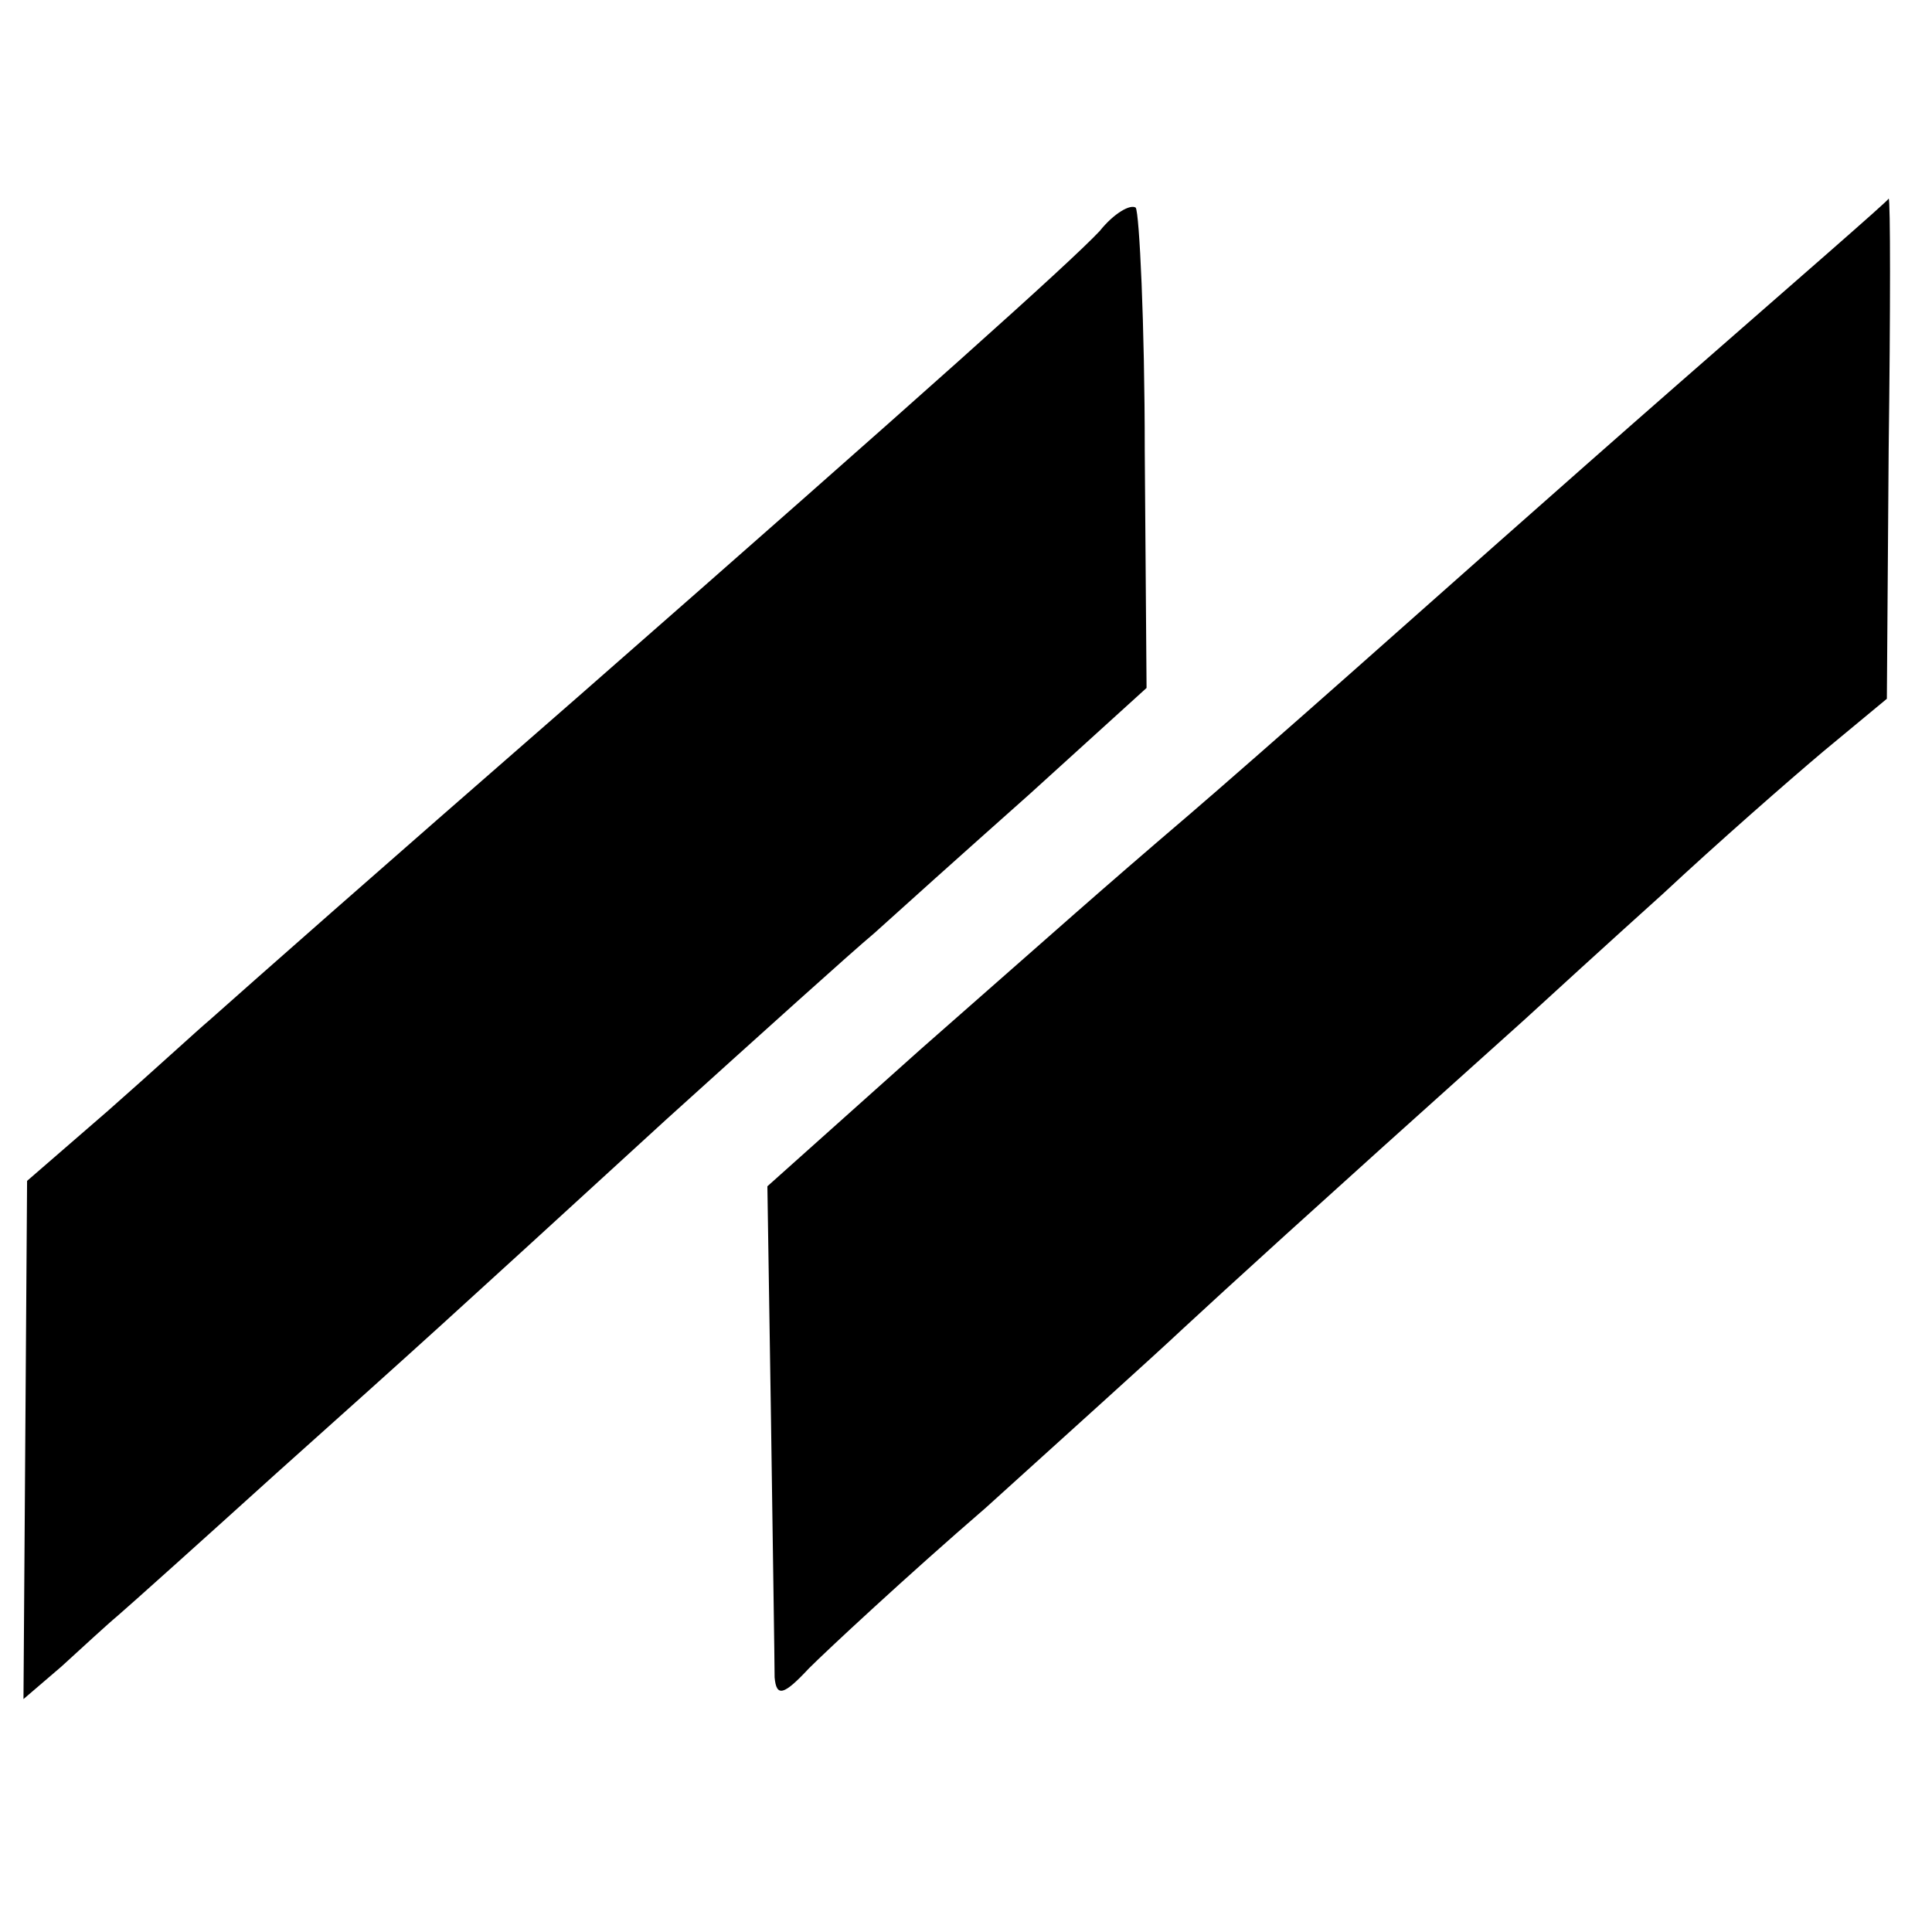
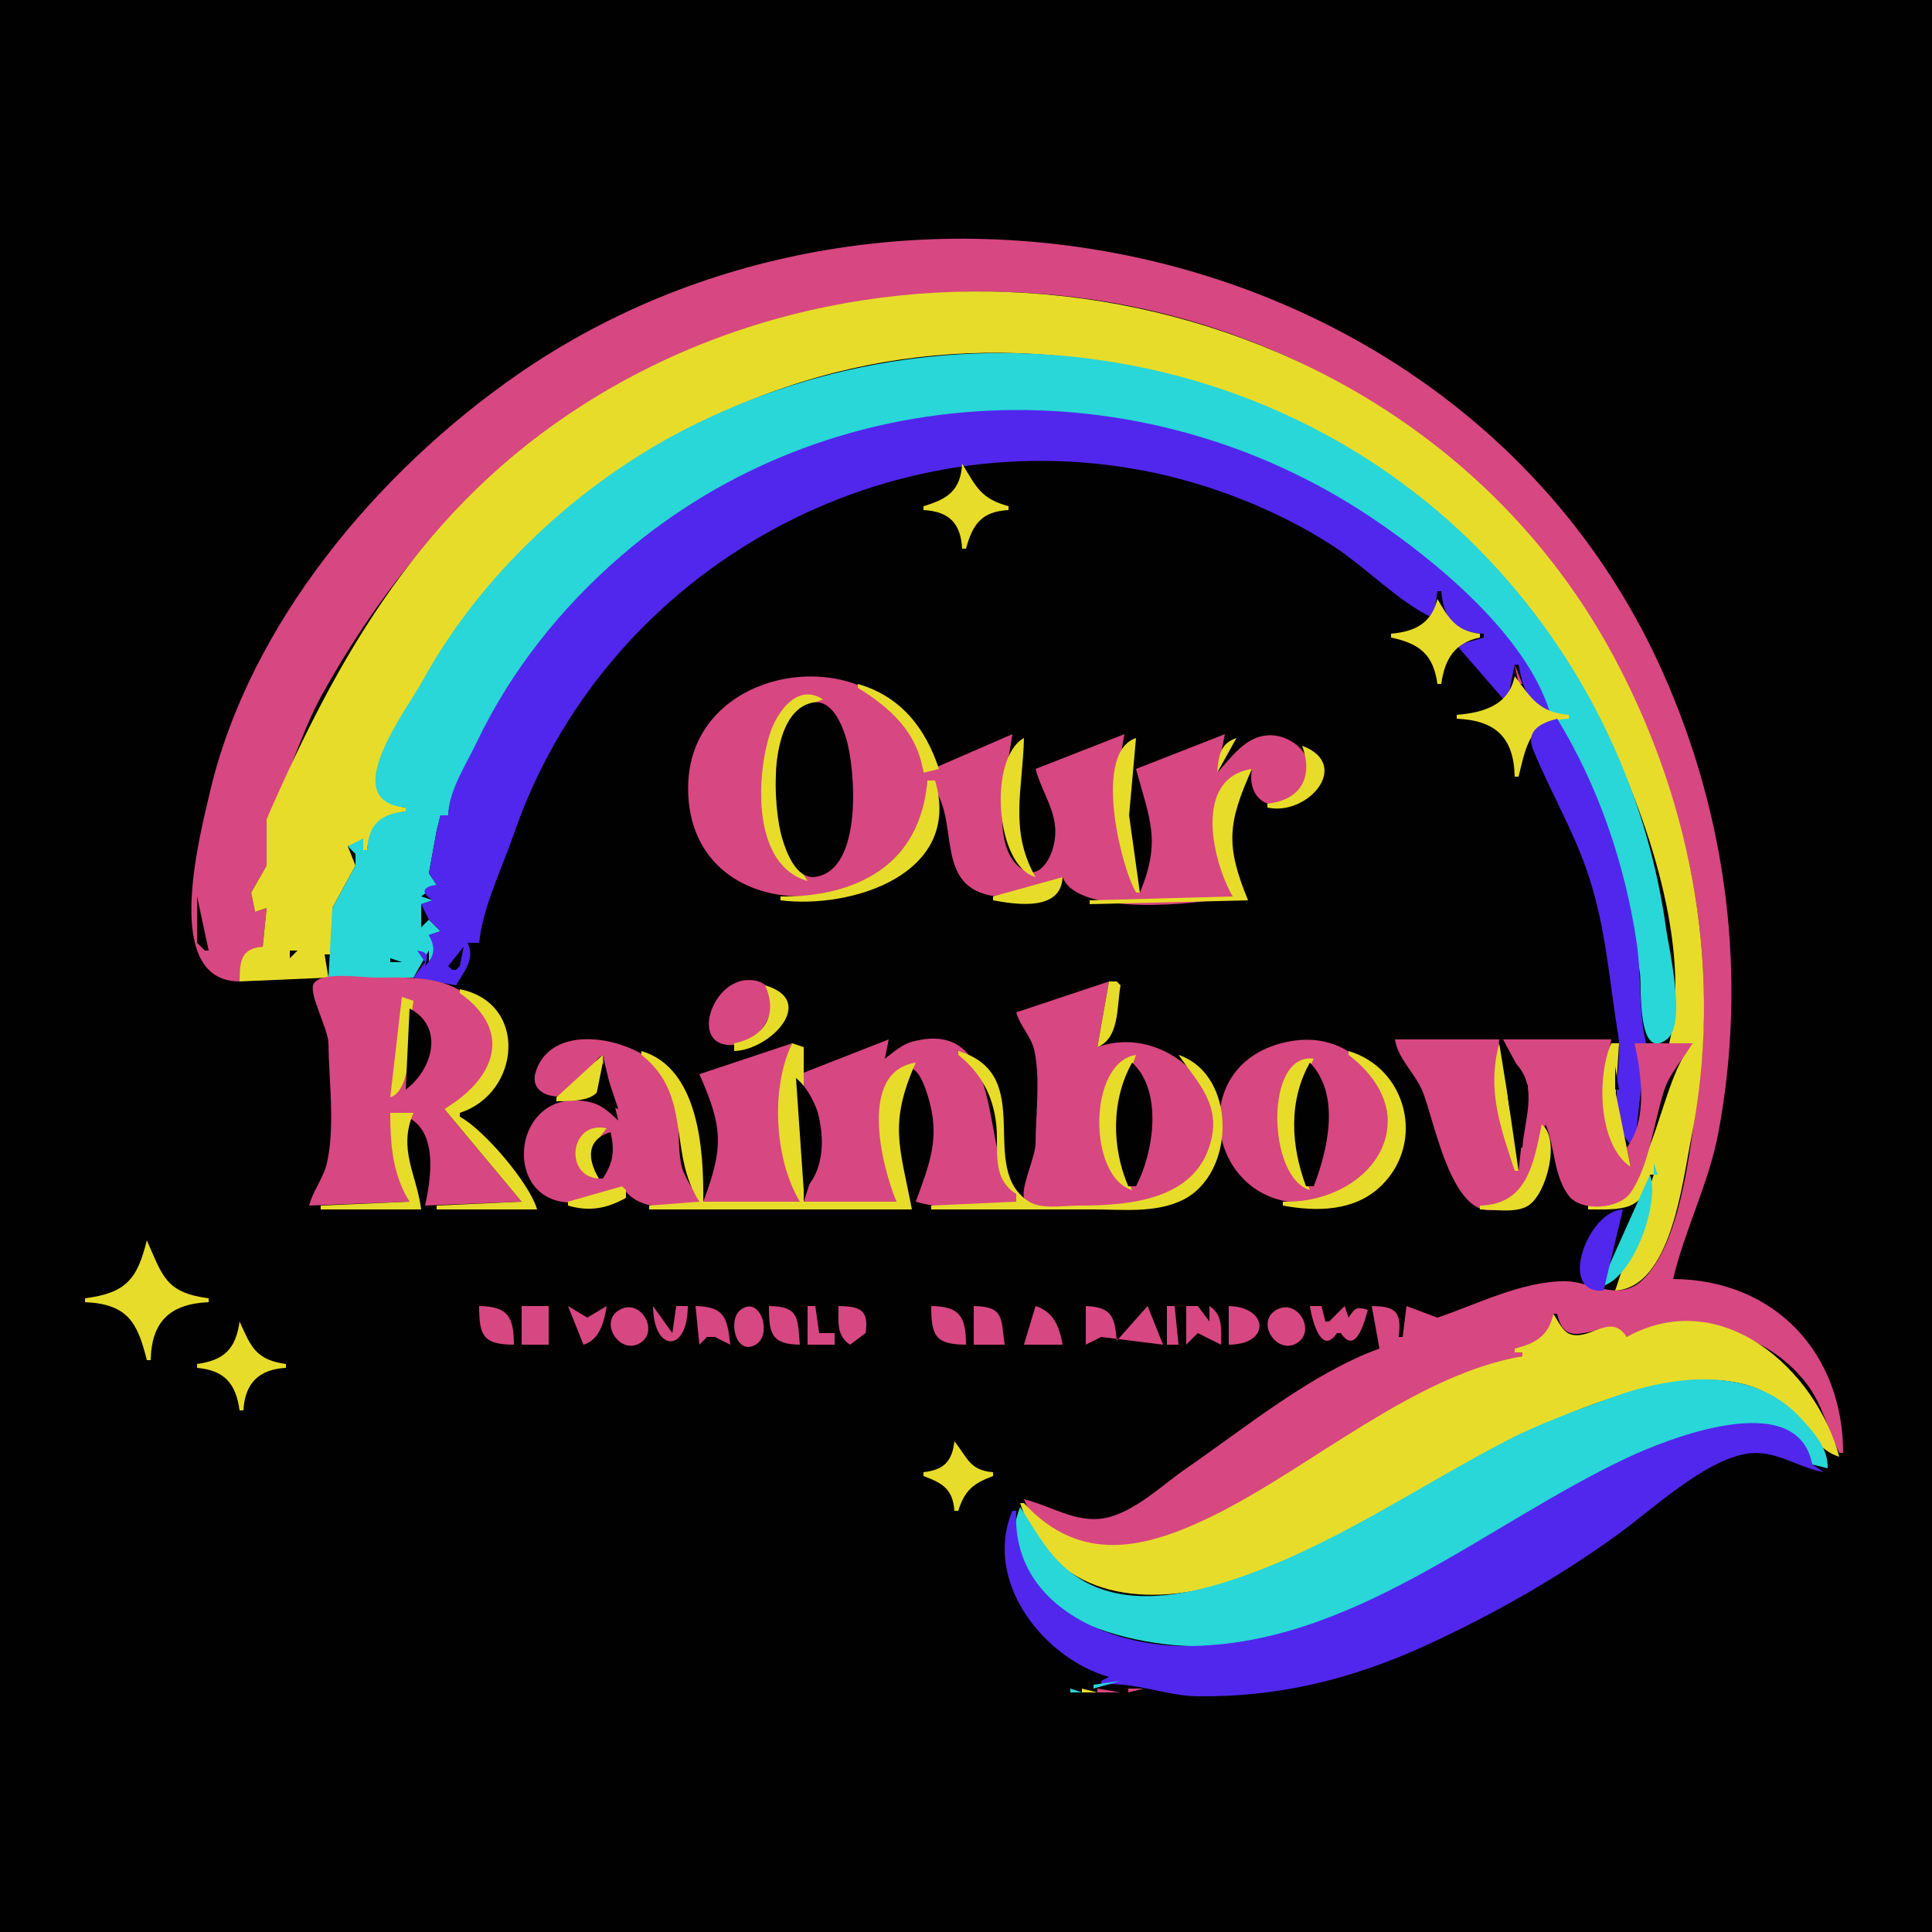
- <svg xmlns="http://www.w3.org/2000/svg" version="1.0" width="107pt" height="107pt" viewBox="0 0 107 107" preserveAspectRatio="xMidYMid meet">
-   <g transform="translate(0,107) scale(0.1,-0.1)" fill="#000000" stroke="none">
-     <path d="M609 942 c-17 -18 -95 -88 -289 -258 -117 -102 -177 -155 -204 -179 -6 -5 -31 -28 -56 -50 l-45 -39 -1 -144 -1 -143 21 18 c11 10 25 23 31 28 7 6 46 41 88 79 86 77 86 77 216 196 52 47 103 93 115 103 11 10 50 45 86 77 l65 59 -1 131 c0 71 -3 132 -5 135 -3 2 -12 -3 -20 -13z" />
-     <path d="M929 857 c-64 -56 -145 -128 -180 -159 -35 -31 -75 -66 -89 -78 -55 -47 -68 -59 -150 -131 l-85 -76 2 -129 c1 -71 2 -135 2 -143 1 -11 5 -10 19 5 10 10 54 51 98 89 43 39 92 83 109 99 26 24 63 58 189 171 12 11 47 43 77 70 30 28 70 63 89 79 l35 29 1 138 c1 77 1 139 0 139 0 -1 -53 -47 -117 -103z" />
-   </g>
+ <svg xmlns="http://www.w3.org/2000/svg" width="500" height="500">
+   <path style="fill:#010101; stroke:none;" d="M0 0L0 500L500 500L500 0L0 0z" />
+   <path style="fill:#d74781; stroke:none;" d="M62 254C62.118 249.115 62.74 245.859 68 245L69 235L66 236L65 231L69 224L69 212C74.714 201.855 77.598 190.212 83.235 180C101.049 147.731 125.727 119.603 158 101.15C231.38 59.194 326.777 68.617 386.961 130.015C426.43 170.281 447.265 227.923 439.271 284C437.43 296.912 435.058 322.394 424.725 331.562C418.665 336.94 411.21 331.537 404.961 331.572C393.771 331.634 382.38 337.489 372 341L364 338L363 346L362 346C362.728 339.667 361.462 338.077 355 338L357 349C339.412 355.402 322.352 369.444 307 380.025C300.77 384.32 293.605 391.373 286 392.856C278.505 394.317 272.003 389.664 265 388C270.729 403.173 290.928 401.604 303 397.308C335.046 385.905 361.156 359.983 394 351L394 350L392 350L392 349C397.822 348.123 401.311 346.131 402 340L403 340C405.311 351.287 414.759 339.702 421 346C436.951 339.764 456.638 343.963 467.471 358C471.71 363.494 472.966 369.962 476 376L477 376C477 350.504 459.613 331.22 433 331C436.063 318.105 442.273 306.206 444.739 293C452.263 252.707 447.015 211.402 430.334 174C380.418 62.078 231.933 29.04 134 96.885C97.866 121.917 64.51 161.423 54.325 205C51.445 217.321 41.895 253.929 62 254z" />
+   <path style="fill:#e8dc2a; stroke:none;" d="M69 212L69 224L65 231L66 236L69 235L68 245C62.248 245.459 62.047 248.859 62 254L85 253L84 247L86 247L86 235L92 224L90 219C92.523 218.113 93.608 216.963 94 220L95 220C95.687 213.838 98.976 210.957 105 210L105 209C88.002 206.308 104.546 186.22 108.941 178C123.329 151.094 147.698 128.473 174 113.427C260.349 64.034 371.262 100.814 415.247 189C426.213 210.986 437.903 245.205 432 270L438 270C428.272 281.635 428.598 311.841 411 312L411 313C419.313 313 425.536 313.694 427 304L428 304L418 334C432.389 333.212 435.324 306.381 437.6 295C446.081 252.592 438.336 209.102 418.219 171C367.824 75.55 239.966 48.022 151 104.695C109.721 130.991 87.928 168.475 69 212z" />
+   <path style="fill:#29d6d8; stroke:none;" d="M105 209L105 210C98.464 210.593 95.363 213.367 95 220L94 220L94 217L90 219L92 221L92 224L86 235L85 253L107 253L111 246L111 249C113.02 246.314 112.893 244.747 111 242L114 241L111 238L109 240L109 234L112 233L109 232L113 229L111 226L113 215L114 211L116 211C116.35 206.176 119.472 202.346 121.309 197.961C128.822 180.021 140.258 164.647 153.999 151.004C207.812 97.574 291.858 92.313 354 134.001C370.945 145.368 394.571 164.826 401 185L406 185L406 186L403 186C412.565 208.198 421.12 227.733 424.424 252C424.84 255.06 423.634 274.951 431.397 268.968C436.554 264.993 431.911 245.603 431.13 240C426.735 208.457 413.551 178.637 393.386 154C340.96 89.948 249.643 73.76 177 111.258C149.623 125.391 124.34 148.91 109.478 176C105.047 184.076 86.99 207.364 105 209z" />
+   <path style="fill:#5127ed; stroke:none;" d="M116 211L114 211L113 215L111 226L113 229C109.277 229.425 108.811 231.067 112 233L109 234L111 238L114 241L111 242C112.749 245.33 112.555 247.238 110 250C110.798 247.323 110.881 246.46 108 246L110 249L107 253L118 255C120.159 251.376 123.063 248.103 121 244L124 244C124.958 234.645 129.86 224.895 132.921 216C156.021 148.875 226.401 108.486 296 121.805C312.855 125.03 330.585 131.932 345 141.297C353.666 146.927 361.789 155.705 371 160L372 153L373 153C373.646 160.345 376.556 163.654 384 164L384 165L377 167L390 182L392 172L393 172C394.114 177.721 395.073 181.935 401 184C394.676 164.156 371.666 145.181 355 134.001C295.542 94.114 215.29 96.636 160.576 144.004C145.165 157.345 132.224 173.57 123.428 192C120.745 197.622 116.068 204.77 116 211z" />
+   <path style="fill:#d74781; stroke:none;" d="M274 119L275 120L274 119M247.667 120.333L248.333 120.667L247.667 120.333z" />
+   <path style="fill:#e8dc2a; stroke:none;" d="M249 120C248.623 126.877 245.29 129.157 239 131L239 132C245.61 132.362 248.638 135.39 249 142L250 142C251.729 135.611 254.068 132.38 261 132L261 131C253.728 129.033 252.667 125.955 249 120z" />
+   <path style="fill:#d74781; stroke:none;" d="M344 140L345 141L344 140M372.333 153.667L372.667 154.333L372.333 153.667z" />
+   <path style="fill:#e8dc2a; stroke:none;" d="M372 155C370.481 161.333 366.188 163.456 360 164L360 165C367.348 166.542 370.945 169.364 372 177L373 177C373.878 170.646 376.419 166.329 383 165L383 164C376.81 163.31 374.9 160.015 372 155z" />
+   <path style="fill:#d74781; stroke:none;" d="M371.333 157.667L371.667 158.333L371.333 157.667M373.333 157.667L373.667 158.333L373.333 157.667M374 160L375 161L374 160M378 163L379 164L378 163M383 164L384 165L383 164M379.667 165.333L380.333 165.667L379.667 165.333M377 166L378 167L377 166M392 172L393 177L394 177L392 172M240 202C249.782 211.04 239.974 230.58 259 232.115C261.368 232.306 263.688 232.382 266 231.736C269.292 230.817 272.107 228.74 275 227C278.828 237.238 309.806 234.189 319 232C314.877 221.673 308.403 203.391 324 199C322.201 209.181 333.268 211.868 337.971 202.956C341.485 196.299 334.558 189.835 328 190.308C322.187 190.727 318.606 196.096 315 200L317 190L294 199C297.511 212.026 300.595 217.539 295 231L294 231C288.298 217.098 288.233 204.684 291 190L268 199C270.029 206.471 275.012 211.562 272.347 219.999C271.408 222.972 268.739 227.221 265.105 225.248C255.17 219.855 260.908 198.453 262 190L239 200C235.854 164.193 178.035 168.226 178.079 204C178.127 243.237 238.37 239.875 240 202z" />
+   <path style="fill:#e8dc2a; stroke:none;" d="M392 175C390.467 182.528 383.952 184.431 377 185L377 186C387.049 186.438 391.784 190.85 392 201L393 201C395.083 192.548 395.96 186.467 406 186L406 185C398.191 184.313 396.34 180.698 392 175M222 177L222 178C230.57 183.27 237.441 189.6 239 200L243 199C239.515 188.38 233.082 180.2 222 177z" />
+   <path style="fill:#d74781; stroke:none;" d="M391 178L392 179L391 178z" />
+   <path style="fill:#e8dc2a; stroke:none;" d="M209 228C201.119 215.921 193.774 187.591 213 181C206.386 176.702 201.074 184.168 199.22 190C195.653 201.219 194.707 223.977 209 228z" />
+   <path style="fill:#d74781; stroke:none;" d="M394 179L395 180L394 179M390 180L391 181L390 180z" />
+   <path style="fill:#010101; stroke:none;" d="M210.039 181.89C198.561 184.643 200.011 208.896 202.44 217C203.523 220.616 206.096 227.611 210.988 226.94C223.407 225.235 221.392 198.835 218.96 191C217.796 187.251 215.122 180.672 210.039 181.89z" />
+   <path style="fill:#d74781; stroke:none;" d="M395 181L396 182L395 181M396 182L397 183L396 182M398 183L399 184L398 183M400 186L401 187L400 186z" />
+   <path style="fill:#5127ed; stroke:none;" d="M423 297L426 270C424.006 261.626 424.842 252.574 423.573 244C420.578 223.771 413.686 203.46 403 186C398.855 187.086 394.728 189.011 396.767 194.001C401.333 205.172 407.481 215.345 411.255 227C415.656 240.596 416.533 254.072 418.789 268C420.167 276.506 414.891 290.855 423 297z" />
+   <path style="fill:#d74781; stroke:none;" d="M397 187L398 188L397 187M396 188L397 189L396 188z" />
+   <path style="fill:#e8dc2a; stroke:none;" d="M268 227C261.079 214.874 264.73 204.057 265 191C255.761 196.078 257.477 223.973 268 227M294 231L295 231L292.209 211L294 191C282.919 194.675 289.858 223.714 294 231M315 200L320 191C315.702 192.413 315.345 195.813 315 200M335.667 192.333L336.333 192.667L335.667 192.333M337 193C339.886 200.934 336.883 207.011 328 208L328 209C338.507 211.278 349.969 197.849 337 193z" />
+   <path style="fill:#010101; stroke:none;" d="M319 194L320 195L319 194z" />
+   <path style="fill:#e8dc2a; stroke:none;" d="M319 232L282 233L282 234L323 233C317.063 218.58 317.827 212.874 324 199C308.708 201.366 313.776 222.848 319 232z" />
+   <path style="fill:#010101; stroke:none;" d="M323 201L324 202L323 201z" />
+   <path style="fill:#e8dc2a; stroke:none;" d="M240 202C238.274 223.694 221.737 232.244 202 232L202 233C220.144 235.293 249.21 226.402 242 202L240 202z" />
+   <path style="fill:#29d6d8; stroke:none;" d="M92.333 214.667L92.667 215.333L92.333 214.667z" />
+   <path style="fill:#e8dc2a; stroke:none;" d="M66 225L67 226L66 225M90 225L91 226L90 225M257 232L257 233C263.17 234.145 274.602 235.85 275 227L257 232z" />
+   <path style="fill:#29d6d8; stroke:none;" d="M88.333 228.667L88.667 229.333L88.333 228.667z" />
+   <path style="fill:#010101; stroke:none;" d="M51 232L51 244L53 246L54 246L51 232z" />
+   <path style="fill:#e8dc2a; stroke:none;" d="M64 234L65 235L64 234z" />
+   <path style="fill:#010101; stroke:none;" d="M57 245L58 246L57 245M120 245L116 250L117 251L118 251L119 250L120 245M59 246L60 247L59 246M65 246L66 247L65 246M70 246L71 247L70 246M75 246L75 248L77 246L75 246M73 247L74 248L73 247M78 247L79 248L78 247M84.667 247.333L85.333 247.667L84.667 247.333M89.667 247.333L90.333 247.667L89.667 247.333z" />
+   <path style="fill:#d74781; stroke:none;" d="M416 247L417 248L416 247z" />
+   <path style="fill:#010101; stroke:none;" d="M93 248L94 249L93 248M97 248L98 249L97 248M101 248L101 249L104 249L101 248z" />
+   <path style="fill:#5127ed; stroke:none;" d="M105 248L106 249L105 248z" />
+   <path style="fill:#010101; stroke:none;" d="M108.667 248.333L109.333 248.667L108.667 248.333M105 249L106 250L105 249M107 249L108 250L107 249M110.667 249.333L111.333 249.667L110.667 249.333M114 250L115 251L114 250z" />
+   <path style="fill:#d74781; stroke:none;" d="M80 312L106 311L101 288C113.735 288.98 111.94 303.39 110 312L135 311L115 287C128.171 281.479 133.566 266.054 119.996 256.92C113.268 252.39 104.738 253 97 253C93.781 253 83.013 251.297 81.175 254.603C79.773 257.125 84.95 266.239 84.996 270C85.116 279.689 86.759 291.542 84.606 301C83.709 304.938 81.007 308.085 80 312M192.985 253.672C183.784 254.428 178.555 271.377 190.004 270.423C199.835 269.604 204.606 252.718 192.985 253.672M263 262C264.025 265.64 266.948 268.275 267.721 272.004C269.266 279.454 268.039 288.401 267.999 296C267.981 299.459 263.799 307.978 265.172 310.397C267.158 313.894 279.502 312.001 283 312C292.488 311.996 303.948 311.124 310.2 302.907C323.586 285.311 302.512 264.253 284 271L287 254L263 262z" />
+   <path style="fill:#e8dc2a; stroke:none;" d="M287 254L284 271C289.804 268.669 288.987 260.436 290 255L289 254L287 254M117.667 255.333L118.333 255.667L117.667 255.333M198 255C201.342 262.349 198.164 268.352 190 270L190 272C199.223 271.802 211.686 258.97 198 255M119 256L119 257C133.13 267.043 127.867 279.375 115 287L135 311L113 312L113 313L139 313C137.059 306.228 125.276 292.382 119 289L119 288C134.621 283.012 136.899 259.611 119 256M104 258L101 284C107.254 281.924 105.798 265.196 107 259L104 258z" />
+   <path style="fill:#010101; stroke:none;" d="M106 261L105 282C111.924 276.843 115.138 265.78 106 261z" />
+   <path style="fill:#d74781; stroke:none;" d="M156 273L160 290C157.865 288.026 155.918 286.035 152.998 285.316C131.553 280.041 128.798 314.435 151 310.981C154.705 310.404 157.722 308.715 161 307C164.85 313.595 174.385 312.955 181 311C179.514 307.64 176.892 304.682 176.228 301C174.708 292.561 177.39 284.489 171.442 277.093C164.896 268.954 143.434 263.822 138.762 277.012C136.199 284.245 146.475 285.292 150.678 282.062C154.022 279.492 152.018 275.313 156 273M181 278C187.089 291.772 187.315 296.853 182 311C189.338 313.169 199.575 312.768 207 311C201.527 297.706 199.889 284.023 205 270L181 278M207 278L207 281C216.419 288.888 211.013 301.458 208 311C214.853 313.026 225.147 313.026 232 311C229.469 302.145 226.715 294.501 228.214 285C228.695 281.947 230.969 276.207 234.802 276.207C237.95 276.207 239.505 281.666 240.226 284C243.442 294.412 240.507 301.345 237 311C244.281 313.152 255.719 313.152 263 311L263 309C253.403 300.071 261.032 262.943 236.09 269.583C233.384 270.304 231.184 272.353 229 274L230 269L207 278M334 269.465C304.676 274.613 312.642 315.849 342 310.89C370.324 306.105 361.003 264.725 334 269.465M361 269C361.823 274.002 365.901 277.404 367.96 282C371.604 290.137 376.582 323.439 392.49 310.142C397.154 306.243 397.67 296.414 400 291C402.416 296.718 402.104 304.586 406.086 309.566C409.362 313.665 418.996 312.881 421.914 308.772C426.94 301.695 427.992 290.165 430.749 282C432.331 277.317 435.654 274.176 438 270L423 270C424.839 278.044 426.437 289.933 421 297L422 302C413.365 293.073 414.756 279.783 417 269L389 269L395.448 281L393 303L392 303C389.012 290.085 386.685 282.211 388 269L361 269z" />
+   <path style="fill:#010101; stroke:none;" d="M199 270L200 271L199 270z" />
+   <path style="fill:#e8dc2a; stroke:none;" d="M205 270C199.328 281.785 200.477 300.014 207 311L182 311C182.16 297.852 180.928 276.434 166 272L166 273C179.322 283.373 172.731 298.272 181 311L168 312L168 313L236 313C232.885 296.659 229.941 290.965 237 275C221.973 277.34 228.208 301.754 232 311L208 311L208 271L205 270M229 274L233 270L229 274M388 270C384.783 282.158 388.213 291.361 392 303L393 303L390.091 283L388 270M417 270C413.281 278.37 413.478 296.167 422 302L418.174 283L419 270L417 270M164.667 271.333L165.333 271.667L164.667 271.333M246.667 271.333L247.333 271.667L246.667 271.333M301.667 271.333L302.333 271.667L301.667 271.333M347.667 271.333L348.333 271.667L347.667 271.333M248 272L248 273C253.813 277.642 257.026 283.554 257.826 291C258.547 297.706 256.43 304.838 263 309L263 311L241 312L241 313L283 313C290.595 313 298.947 314.004 305.999 310.597C319.881 303.891 320.203 278.169 305 273C309.946 280.107 315.712 285.565 313.468 295C309.731 310.711 292.167 312 279 312C275.311 312 269.557 313.045 266.299 310.972C252.614 302.264 268.672 278.157 248 272M303.667 272.333L304.333 272.667L303.667 272.333M349 272L349 273C370.224 289.217 354.977 311.535 332 311L332 312C340.892 313.651 350.814 313.528 357.671 306.671C368.862 295.481 364.046 276.469 349 272M144 284L144 285C154.523 284.999 156.83 283.529 156 273L144 284M293 308C286.98 295.118 289.404 285.652 294 273C281.487 274.979 281.496 304.586 293 308M339 308C334.028 295.814 333.832 285.785 340 274C327.305 272.163 327.869 304.704 339 308z" />
+   <path style="fill:#010101; stroke:none;" d="M391 274C388.649 281.953 391.22 289.236 393 297L394 297C394.669 288.533 398.554 280.325 391 274M156 275L154 285L160 287L156 275M293 275C287.567 284.652 287.662 296.917 292 307L294 307C298.573 298.277 301.032 282.421 293 275M339 275C333.373 284.996 334.097 296.529 338 307L340 307C343.656 297.506 346.989 283.267 339 275M418 276L418 282L419 282L418 276M206 279L208 308C215.53 301.355 213.35 284.938 206 279z" />
+   <path style="fill:#e8dc2a; stroke:none;" d="M156 286L160 290L156 286M101 288C101.005 296.146 101.589 303.978 106 311L83 312L83 313L109 313C107.796 303.745 102.962 297.529 107 288L101 288z" />
+   <path style="fill:#d74781; stroke:none;" d="M419 290L420 291L419 290z" />
+   <path style="fill:#e8dc2a; stroke:none;" d="M155 305C152.527 299.446 153.146 296.628 157 292C147.402 289.879 145.895 304.573 155 305M399 291C396.869 301.299 395.185 311.739 383 312L383 313C386.632 313 392.419 314.073 395.581 311.972C400.364 308.794 403.864 294.72 399 291z" />
+   <path style="fill:#010101; stroke:none;" d="M155 305L156 305C158.732 300.86 159.129 297.802 158 293C151.689 294.899 152.012 300.054 155 305z" />
+   <path style="fill:#d74781; stroke:none;" d="M420 294L421 295L420 294z" />
+   <path style="fill:#29d6d8; stroke:none;" d="M429 298L430 299L429 298M428 301L428 304L429 304L428 301M427 304L414 333C422.334 331.683 429.714 311.588 427 304z" />
+   <path style="fill:#e8dc2a; stroke:none;" d="M147 311L147 312C152.512 313.629 157.031 312.783 162 310L162 308L161 307L147 311z" />
+   <path style="fill:#5127ed; stroke:none;" d="M415 334L420 313C410.948 313.297 402.914 334.982 415 334z" />
+   <path style="fill:#d74781; stroke:none;" d="M412 317L413 318L412 317z" />
+   <path style="fill:#e8dc2a; stroke:none;" d="M38 321C35.519 331.045 32.643 334.624 22 336L22 337C32.964 337.478 35.574 342.156 38 352L39 352C39.214 341.972 44.03 337.436 54 337L54 336C42.746 334.545 42.102 330.133 38 321z" />
+   <path style="fill:#d74781; stroke:none;" d="M124 338C124.006 345.657 125.027 347.972 133 348C132.975 340.836 131.48 338.088 124 338M135 338L135 348L142 348L142 338L135 338M147 338L151 348C155.208 346.774 156.382 342.034 157 338L152 341L147 338M160.242 339.043C154.879 342.24 160.406 350.666 165.566 347.638C170.832 344.549 165.741 335.765 160.242 339.043M169 338C169.109 350.056 177.991 350.29 178 338L175 338L174 345L169 338M180 338L181 348L183 346L184 346L185 346L189 348C188.169 341.124 187.689 338.186 180 338M191.61 339.029C188.25 341.638 190.438 351.152 195.673 347.928C199.937 345.302 196.762 335.028 191.61 339.029M199 338C199.005 344.92 199.477 347.911 207 348C206.438 341.21 206.913 338.094 199 338M209 338L209 348L216 348L216 345L212 345L211 338L209 338M217 338C217.003 341.987 216.402 345.668 220 348L224 345C224.926 339.028 222.641 338.067 217 338M241 338C241.006 345.657 242.027 347.972 250 348C249.975 340.836 248.48 338.088 241 338M252 338L252 348L260 348C259.03 341.242 259.917 338.094 252 338M268 338L265 348L275 348C274.176 343.379 272.709 339.473 268 338M281 338L281 348L285 346L301 348L297 338L289 347C288.581 340.903 287.677 338.217 281 338M302 338L302 348L305 348L304 338L302 338M307 338L307 348L310 345L316 348C315.997 344.013 316.598 340.332 313 338L313 342L310 338L307 338M318 338L318 348C328.905 347.961 328.335 338.251 318 338M330.242 339.043C324.879 342.24 330.406 350.666 335.566 347.638C340.832 344.549 335.741 335.765 330.242 339.043M339 338C339.511 341.457 341.937 351.13 346 345L347 345C350.834 350.786 353.046 342.349 354 339C351.109 338.088 350.68 338.46 349 341L348 338L344 342L343 342L342 338L339 338z" />
+   <path style="fill:#e8dc2a; stroke:none;" d="M402 340C400.844 345.678 397.406 347.7 392 349L392 350L394 350L394 351C365.958 355.828 339.258 379.826 314 392.244C296.53 400.833 279.678 404.99 265 389L264 389C271.981 413.119 295.27 416.282 317 409.798C357.43 397.733 390.055 365.45 432 358.084C441.939 356.339 452.561 356.422 460.91 362.928C466.258 367.095 469.411 375.051 476 377C469.951 354.374 445.545 332.497 421 346C416.868 339.633 411.76 346.837 406.532 345.339C404.38 344.722 403.186 341.693 402 340M62 342C61.024 349.062 58.062 352.024 51 353L51 354C58.117 354.646 61.041 358.06 62 365L63 365C63.384 357.981 66.981 354.384 74 354L74 353C66.134 351.913 64.966 348.533 62 342z" />
+   <path style="fill:#010101; stroke:none;" d="M161 345L165 342L161 345M183 342L184 343L183 342z" />
+   <path style="fill:#d74781; stroke:none;" d="M230 342L235 346L230 342z" />
+   <path style="fill:#010101; stroke:none;" d="M284 342L285 343L284 342M331 345L335 342L331 345M367 342L368 343L367 342z" />
+   <path style="fill:#29d6d8; stroke:none;" d="M264 390C253.615 417.406 294.574 427.202 313 425.91C356.146 422.887 389.775 391.079 428 374.72C438.551 370.204 463.647 362.205 469 379L473 380C473.196 374.892 469.493 370.763 466.127 367.09C453.414 353.222 433.169 355.868 417 361.699C408.252 364.854 398.252 368.502 390 372.784C366.037 385.219 343.939 400.841 318 409.164C306.059 412.995 291.444 415.71 280.004 408.906C272.177 404.251 268.733 397.296 264 390z" />
+   <path style="fill:#5127ed; stroke:none;" d="M263 391L262 391C254.379 409.06 269.835 429.046 287 434L285 435L285 436C293.472 435.097 301.474 438.895 310 438.996C330.973 439.246 349.964 434.545 369 425.841C386.111 418.017 403.606 408.09 418.83 397.003C427.705 390.54 441.055 378.032 452 376.225C459.341 375.014 465.118 379.773 472 381L469 379C465.204 358.723 431.063 372.573 421 377.319C384.248 394.656 349.765 425.931 307 426C286.586 426.033 261.697 415.324 263 391z" />
+   <path style="fill:#e8dc2a; stroke:none;" d="M247 373C246.413 378.227 244.227 380.413 239 381L239 382C244.01 383.865 246.574 385.37 247 391L248 391C249.677 385.671 251.858 383.914 257 382L257 381C250.909 380.539 250.377 377.198 247 373z" />
+   <path style="fill:#29d6d8; stroke:none;" d="M283 436L283 437L290 435L283 436z" />
+   <path style="fill:#5127ed; stroke:none;" d="M281.667 436.333L282.333 436.667L281.667 436.333z" />
+   <path style="fill:#e8dc2a; stroke:none;" d="M290 438L293 436L290 438z" />
+   <path style="fill:#d74781; stroke:none;" d="M292 437L292 438L296 437L292 437z" />
+   <path style="fill:#5127ed; stroke:none;" d="M276 437L277 438L276 437z" />
+   <path style="fill:#29d6d8; stroke:none;" d="M277 437L277 438L280 438L277 437z" />
+   <path style="fill:#e8dc2a; stroke:none;" d="M280 437L280 438L284 438L280 437z" />
+   <path style="fill:#d74781; stroke:none;" d="M284 437L284 438L290 438L284 437z" />
</svg>
